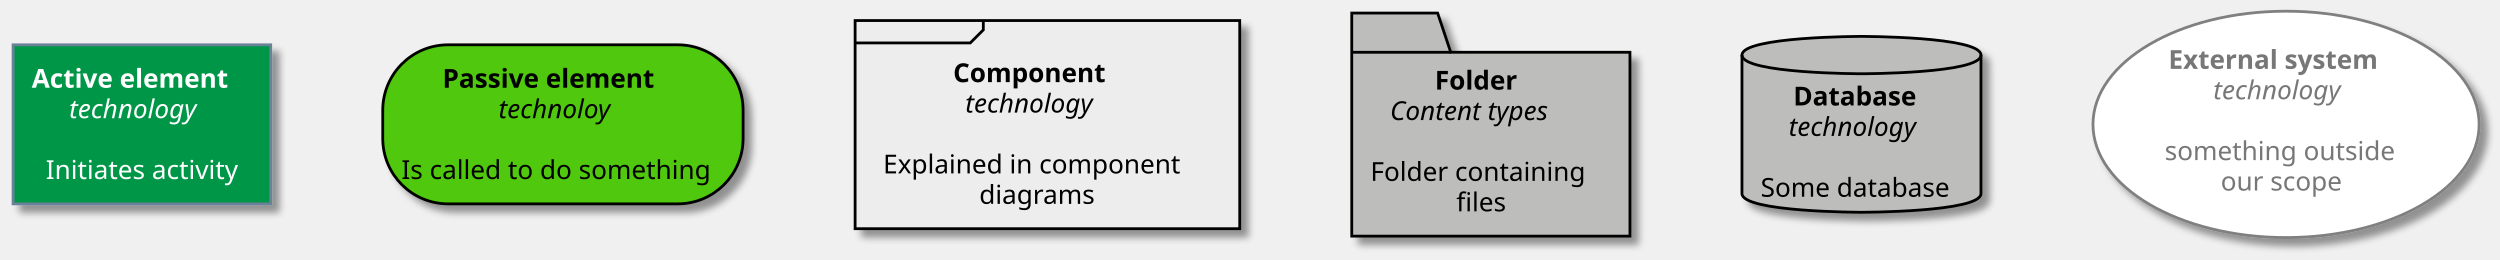
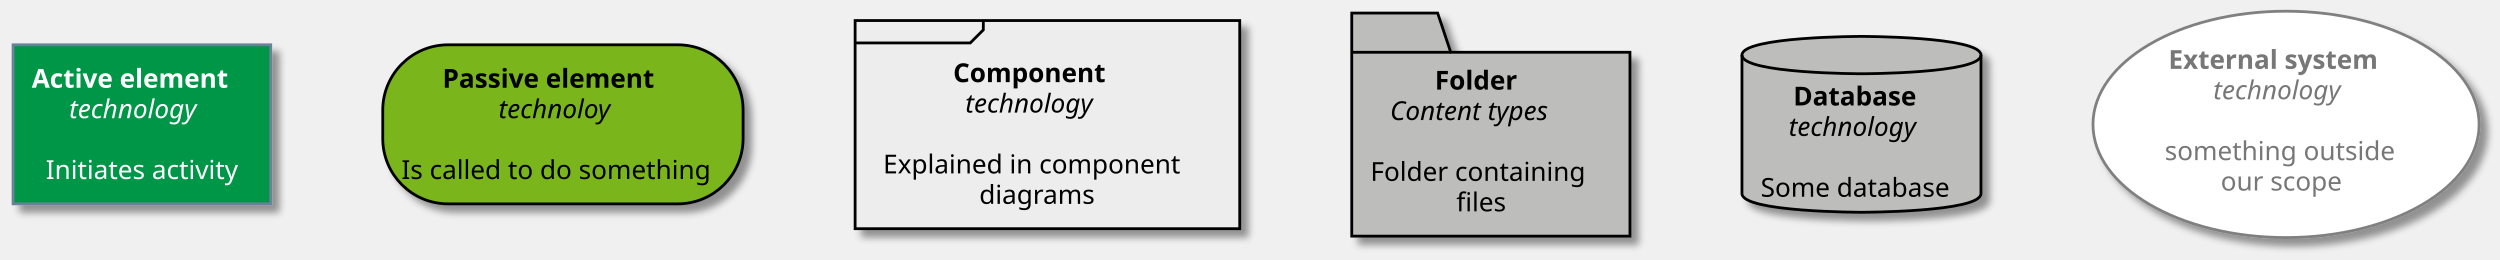
<svg xmlns="http://www.w3.org/2000/svg" contentScriptType="application/ecmascript" contentStyleType="text/css" height="139px" preserveAspectRatio="none" style="width:1339px;height:139px;background:#FFFFFF;" version="1.1" viewBox="0 0 1339 139" width="1339px" zoomAndPan="magnify">
  <defs>
-     <filter height="300%" id="fzpzya12sh0jm" width="300%" x="-1" y="-1">
+     <filter height="300%" id="f110z289o9ber5" width="300%" x="-1" y="-1">
      <feGaussianBlur result="blurOut" stdDeviation="2.0" />
      <feColorMatrix in="blurOut" result="blurOut2" type="matrix" values="0 0 0 0 0 0 0 0 0 0 0 0 0 0 0 0 0 0 .4 0" />
      <feOffset dx="4.0" dy="4.0" in="blurOut2" result="blurOut3" />
      <feBlend in="SourceGraphic" in2="blurOut3" mode="normal" />
    </filter>
  </defs>
  <g>
-     <rect fill="#009646" filter="url(#fzpzya12sh0jm)" height="85.188" style="stroke:#6A8198;stroke-width:1.5;" width="138" x="7" y="24" />
+     <rect fill="#009646" filter="url(#f110z289o9ber5)" height="85.188" style="stroke:#6A8198;stroke-width:1.5;" width="138" x="7" y="24" />
    <text fill="#FFFFFF" font-family="sans-serif" font-size="14" font-weight="bold" lengthAdjust="spacing" textLength="118" x="17" y="46.995">Active element</text>
    <text fill="#FFFFFF" font-family="sans-serif" font-size="14" font-style="italic" lengthAdjust="spacing" textLength="78" x="37" y="63.292">technology</text>
    <text fill="#FFFFFF" font-family="sans-serif" font-size="14" lengthAdjust="spacing" textLength="0" x="78" y="79.589" />
    <text fill="#FFFFFF" font-family="sans-serif" font-size="14" lengthAdjust="spacing" textLength="103" x="24.5" y="95.886">Initiates activity</text>
-     <ellipse cx="1224.409" cy="66.618" fill="#FFFFFF" filter="url(#fzpzya12sh0jm)" rx="103.409" ry="60.618" style="stroke:#808080;stroke-width:1.5;" />
+     <ellipse cx="1224.409" cy="66.618" fill="#FFFFFF" filter="url(#f110z289o9ber5)" rx="103.409" ry="60.618" style="stroke:#808080;stroke-width:1.5;" />
    <text fill="#777777" font-family="sans-serif" font-size="14" font-weight="bold" lengthAdjust="spacing" textLength="126" x="1161.409" y="36.871">External system</text>
    <text fill="#777777" font-family="sans-serif" font-size="14" font-style="italic" lengthAdjust="spacing" textLength="78" x="1185.409" y="53.168">technology</text>
    <text fill="#777777" font-family="sans-serif" font-size="14" lengthAdjust="spacing" textLength="0" x="1226.409" y="69.465" />
    <text fill="#777777" font-family="sans-serif" font-size="14" lengthAdjust="spacing" textLength="130" x="1159.409" y="85.762">something outside</text>
    <text fill="#777777" font-family="sans-serif" font-size="14" lengthAdjust="spacing" textLength="70" x="1189.409" y="102.059">our scope</text>
-     <rect fill="#EDEDED" filter="url(#fzpzya12sh0jm)" height="111.484" style="stroke:#000000;stroke-width:1.5;" width="206" x="458" y="11" />
+     <rect fill="#EDEDED" filter="url(#f110z289o9ber5)" height="111.484" style="stroke:#000000;stroke-width:1.5;" width="206" x="458" y="11" />
    <path d="M526.667,11 L526.667,16 L519.667,23 L458,23 " fill="none" style="stroke:#000000;stroke-width:1.5;" />
    <text fill="#000000" font-family="sans-serif" font-size="14" font-weight="bold" lengthAdjust="spacing" textLength="91" x="510.5" y="43.995">Component</text>
    <text fill="#000000" font-family="sans-serif" font-size="14" font-style="italic" lengthAdjust="spacing" textLength="78" x="517" y="60.292">technology</text>
    <text fill="#000000" font-family="sans-serif" font-size="14" lengthAdjust="spacing" textLength="0" x="558" y="76.589" />
    <text fill="#000000" font-family="sans-serif" font-size="14" lengthAdjust="spacing" textLength="166" x="473" y="92.886">Explained in component</text>
    <text fill="#000000" font-family="sans-serif" font-size="14" lengthAdjust="spacing" textLength="63" x="524.5" y="109.183">diagrams</text>
-     <rect fill="#50C80A" filter="url(#fzpzya12sh0jm)" height="85.188" rx="35" ry="35" style="stroke:#000000;stroke-width:1.5;" width="193" x="205" y="24" />
+     <rect fill="#7AB51D" filter="url(#f110z289o9ber5)" height="85.188" rx="35" ry="35" style="stroke:#000000;stroke-width:1.5;" width="193" x="205" y="24" />
    <text fill="#000000" font-family="sans-serif" font-size="14" font-weight="bold" lengthAdjust="spacing" textLength="129" x="237" y="46.995">Passive element</text>
    <text fill="#000000" font-family="sans-serif" font-size="14" font-style="italic" lengthAdjust="spacing" textLength="69" x="267" y="63.292">technoloy</text>
    <text fill="#000000" font-family="sans-serif" font-size="14" lengthAdjust="spacing" textLength="0" x="303.5" y="79.589" />
    <text fill="#000000" font-family="sans-serif" font-size="14" lengthAdjust="spacing" textLength="173" x="215" y="95.886">Is called to do something</text>
-     <polygon fill="#BDBDBB" filter="url(#fzpzya12sh0jm)" points="724,7,770,7,777,28,873,28,873,126.484,724,126.484,724,7" style="stroke:#000000;stroke-width:1.5;" />
+     <polygon fill="#BDBDBB" filter="url(#f110z289o9ber5)" points="724,7,770,7,777,28,873,28,873,126.484,724,126.484,724,7" style="stroke:#000000;stroke-width:1.5;" />
    <line style="stroke:#000000;stroke-width:1.5;" x1="724" x2="777" y1="28" y2="28" />
    <text fill="#000000" font-family="sans-serif" font-size="14" font-weight="bold" lengthAdjust="spacing" textLength="50" x="768.5" y="47.995">Folder</text>
    <text fill="#000000" font-family="sans-serif" font-size="14" font-style="italic" lengthAdjust="spacing" textLength="98" x="744.5" y="64.292">Content types</text>
    <text fill="#000000" font-family="sans-serif" font-size="14" lengthAdjust="spacing" textLength="0" x="795.5" y="80.589" />
    <text fill="#000000" font-family="sans-serif" font-size="14" lengthAdjust="spacing" textLength="119" x="734" y="96.886">Folder containing</text>
    <text fill="#000000" font-family="sans-serif" font-size="14" lengthAdjust="spacing" textLength="27" x="780" y="113.183">files</text>
-     <path d="M933,29.5 C933,19.5 997,19.5 997,19.5 C997,19.5 1061,19.5 1061,29.5 L1061,103.688 C1061,113.688 997,113.688 997,113.688 C997,113.688 933,113.688 933,103.688 L933,29.5 " fill="#BDBDBB" filter="url(#fzpzya12sh0jm)" style="stroke:#000000;stroke-width:1.5;" />
+     <path d="M933,29.5 C933,19.5 997,19.5 997,19.5 C997,19.5 1061,19.5 1061,29.5 L1061,103.688 C1061,113.688 997,113.688 997,113.688 C997,113.688 933,113.688 933,103.688 L933,29.5 " fill="#BDBDBB" filter="url(#f110z289o9ber5)" style="stroke:#000000;stroke-width:1.5;" />
    <path d="M933,29.5 C933,39.5 997,39.5 997,39.5 C997,39.5 1061,39.5 1061,29.5 " fill="none" style="stroke:#000000;stroke-width:1.5;" />
    <text fill="#000000" font-family="sans-serif" font-size="14" font-weight="bold" lengthAdjust="spacing" textLength="73" x="960.5" y="56.495">Database</text>
    <text fill="#000000" font-family="sans-serif" font-size="14" font-style="italic" lengthAdjust="spacing" textLength="78" x="958" y="72.792">technology</text>
    <text fill="#000000" font-family="sans-serif" font-size="14" lengthAdjust="spacing" textLength="0" x="999" y="89.089" />
    <text fill="#000000" font-family="sans-serif" font-size="14" lengthAdjust="spacing" textLength="108" x="943" y="105.386">Some database</text>
  </g>
</svg>
